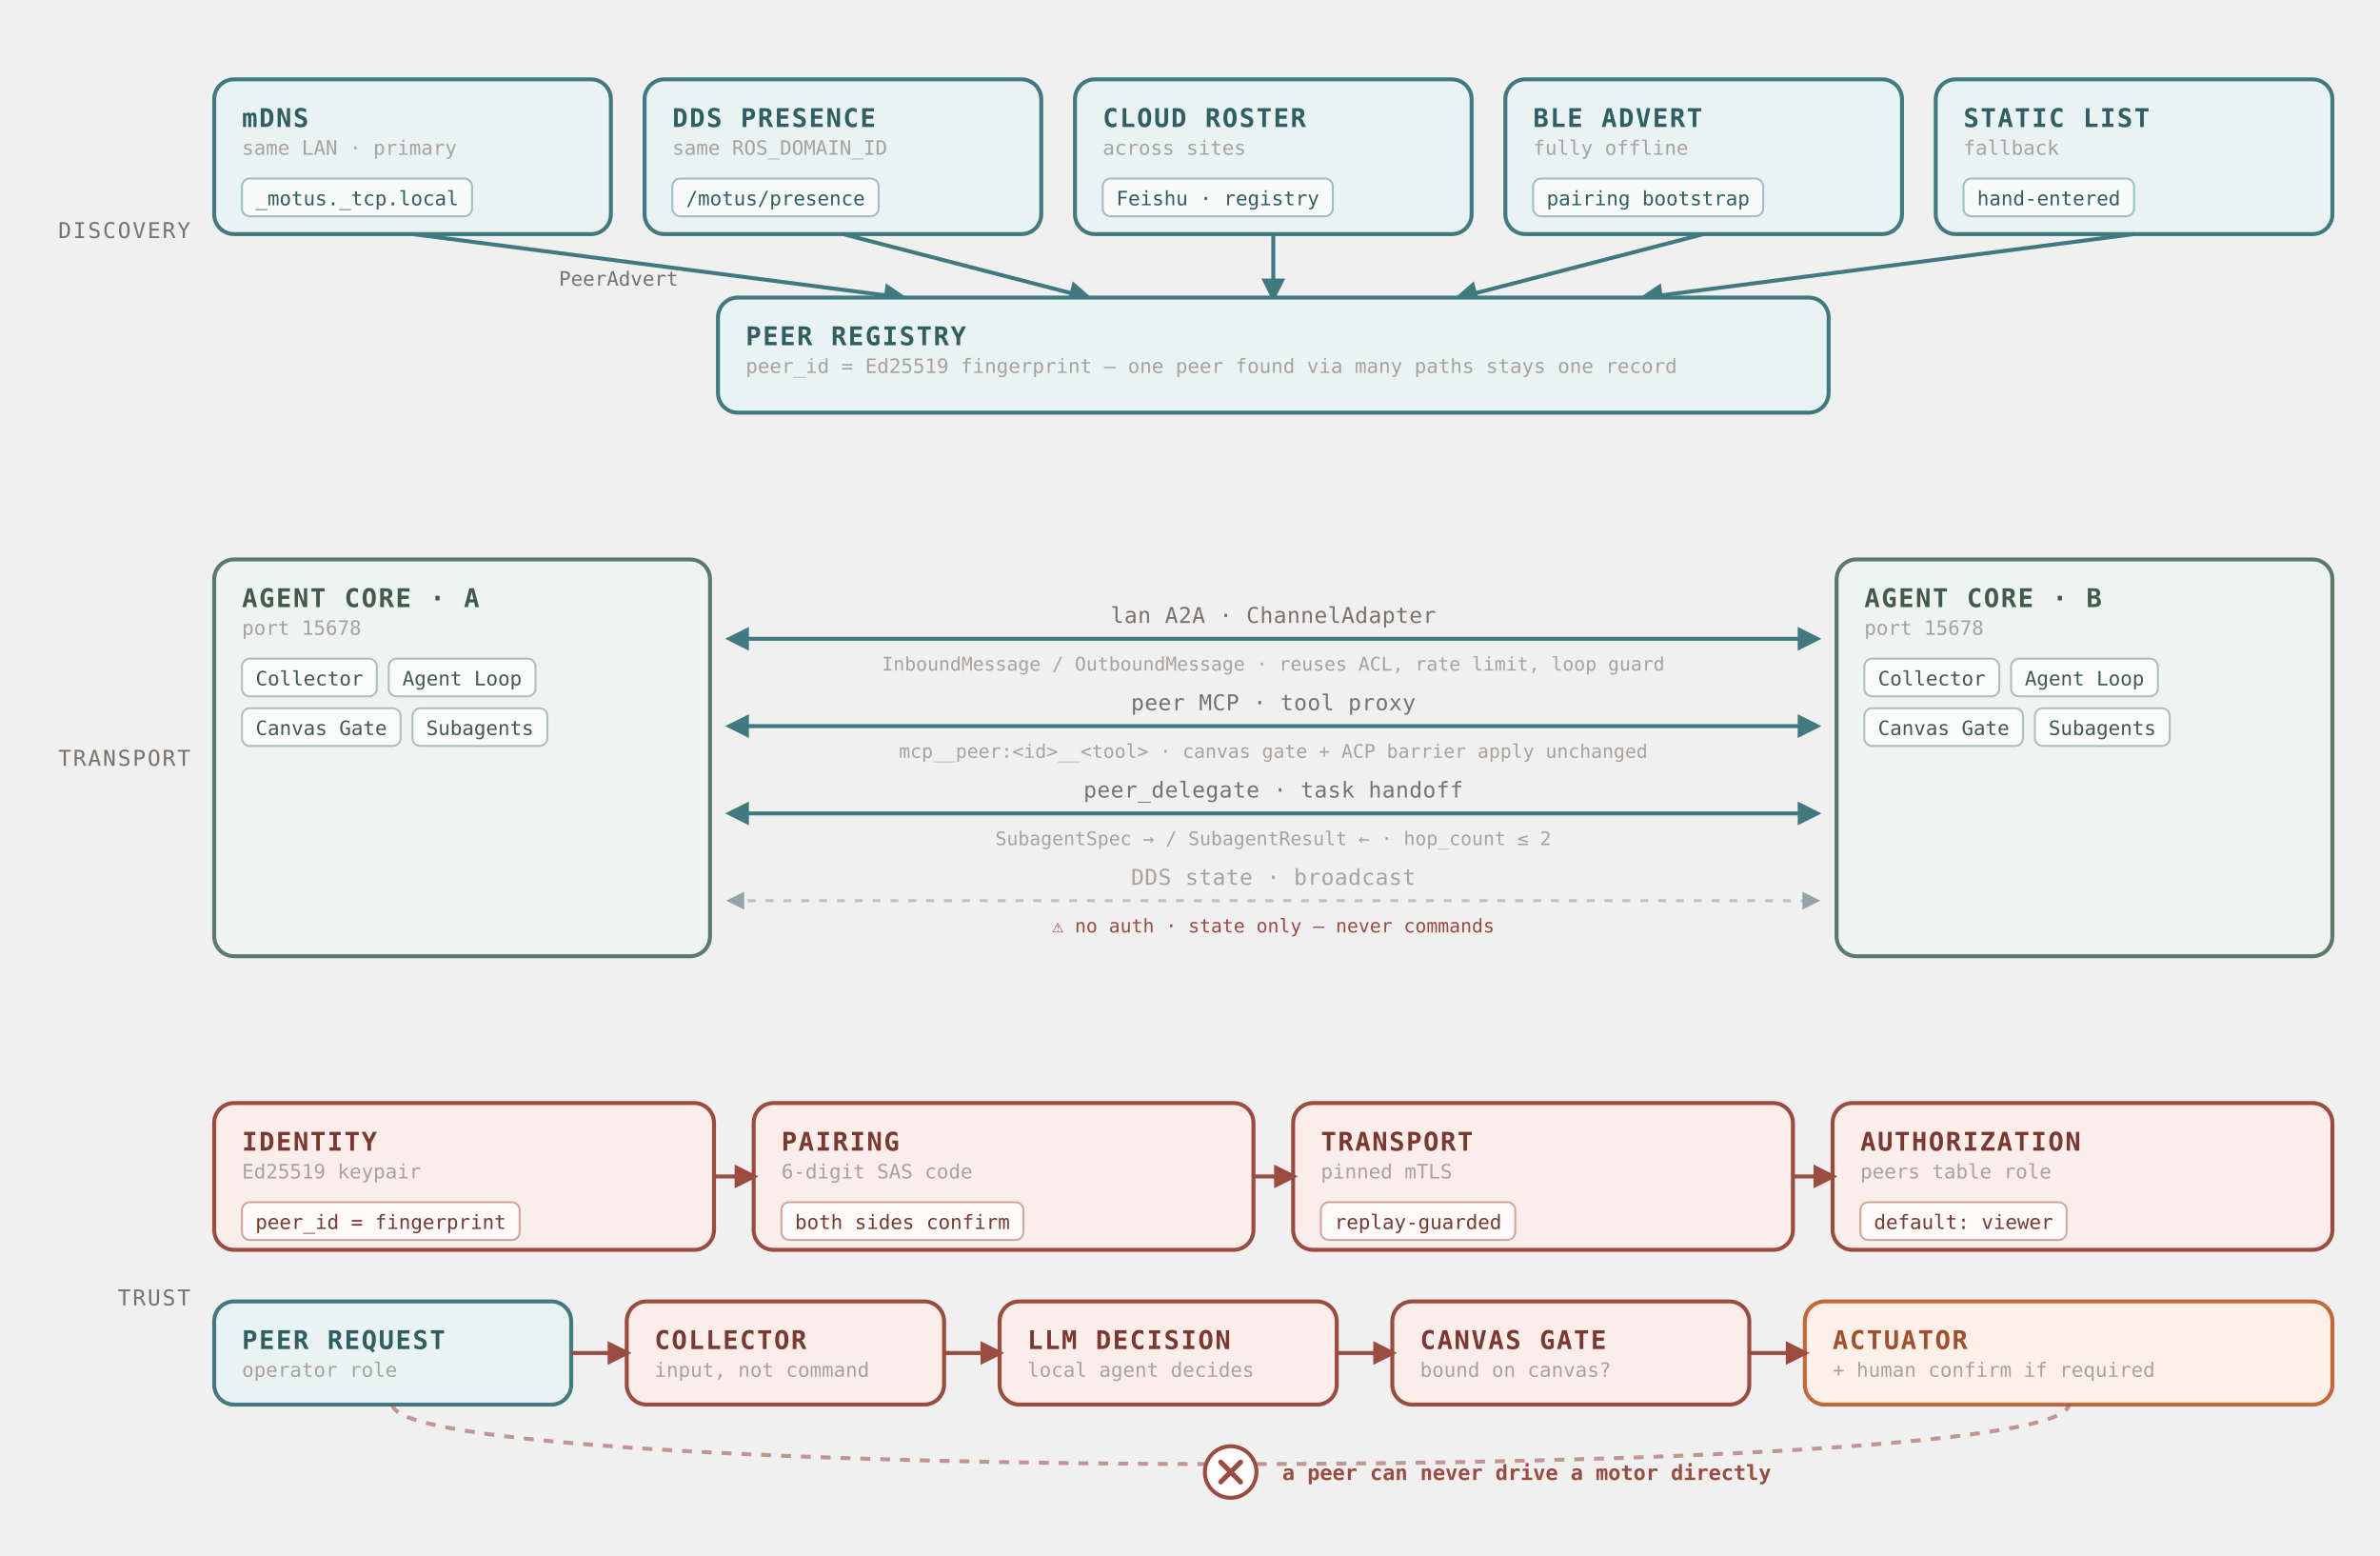
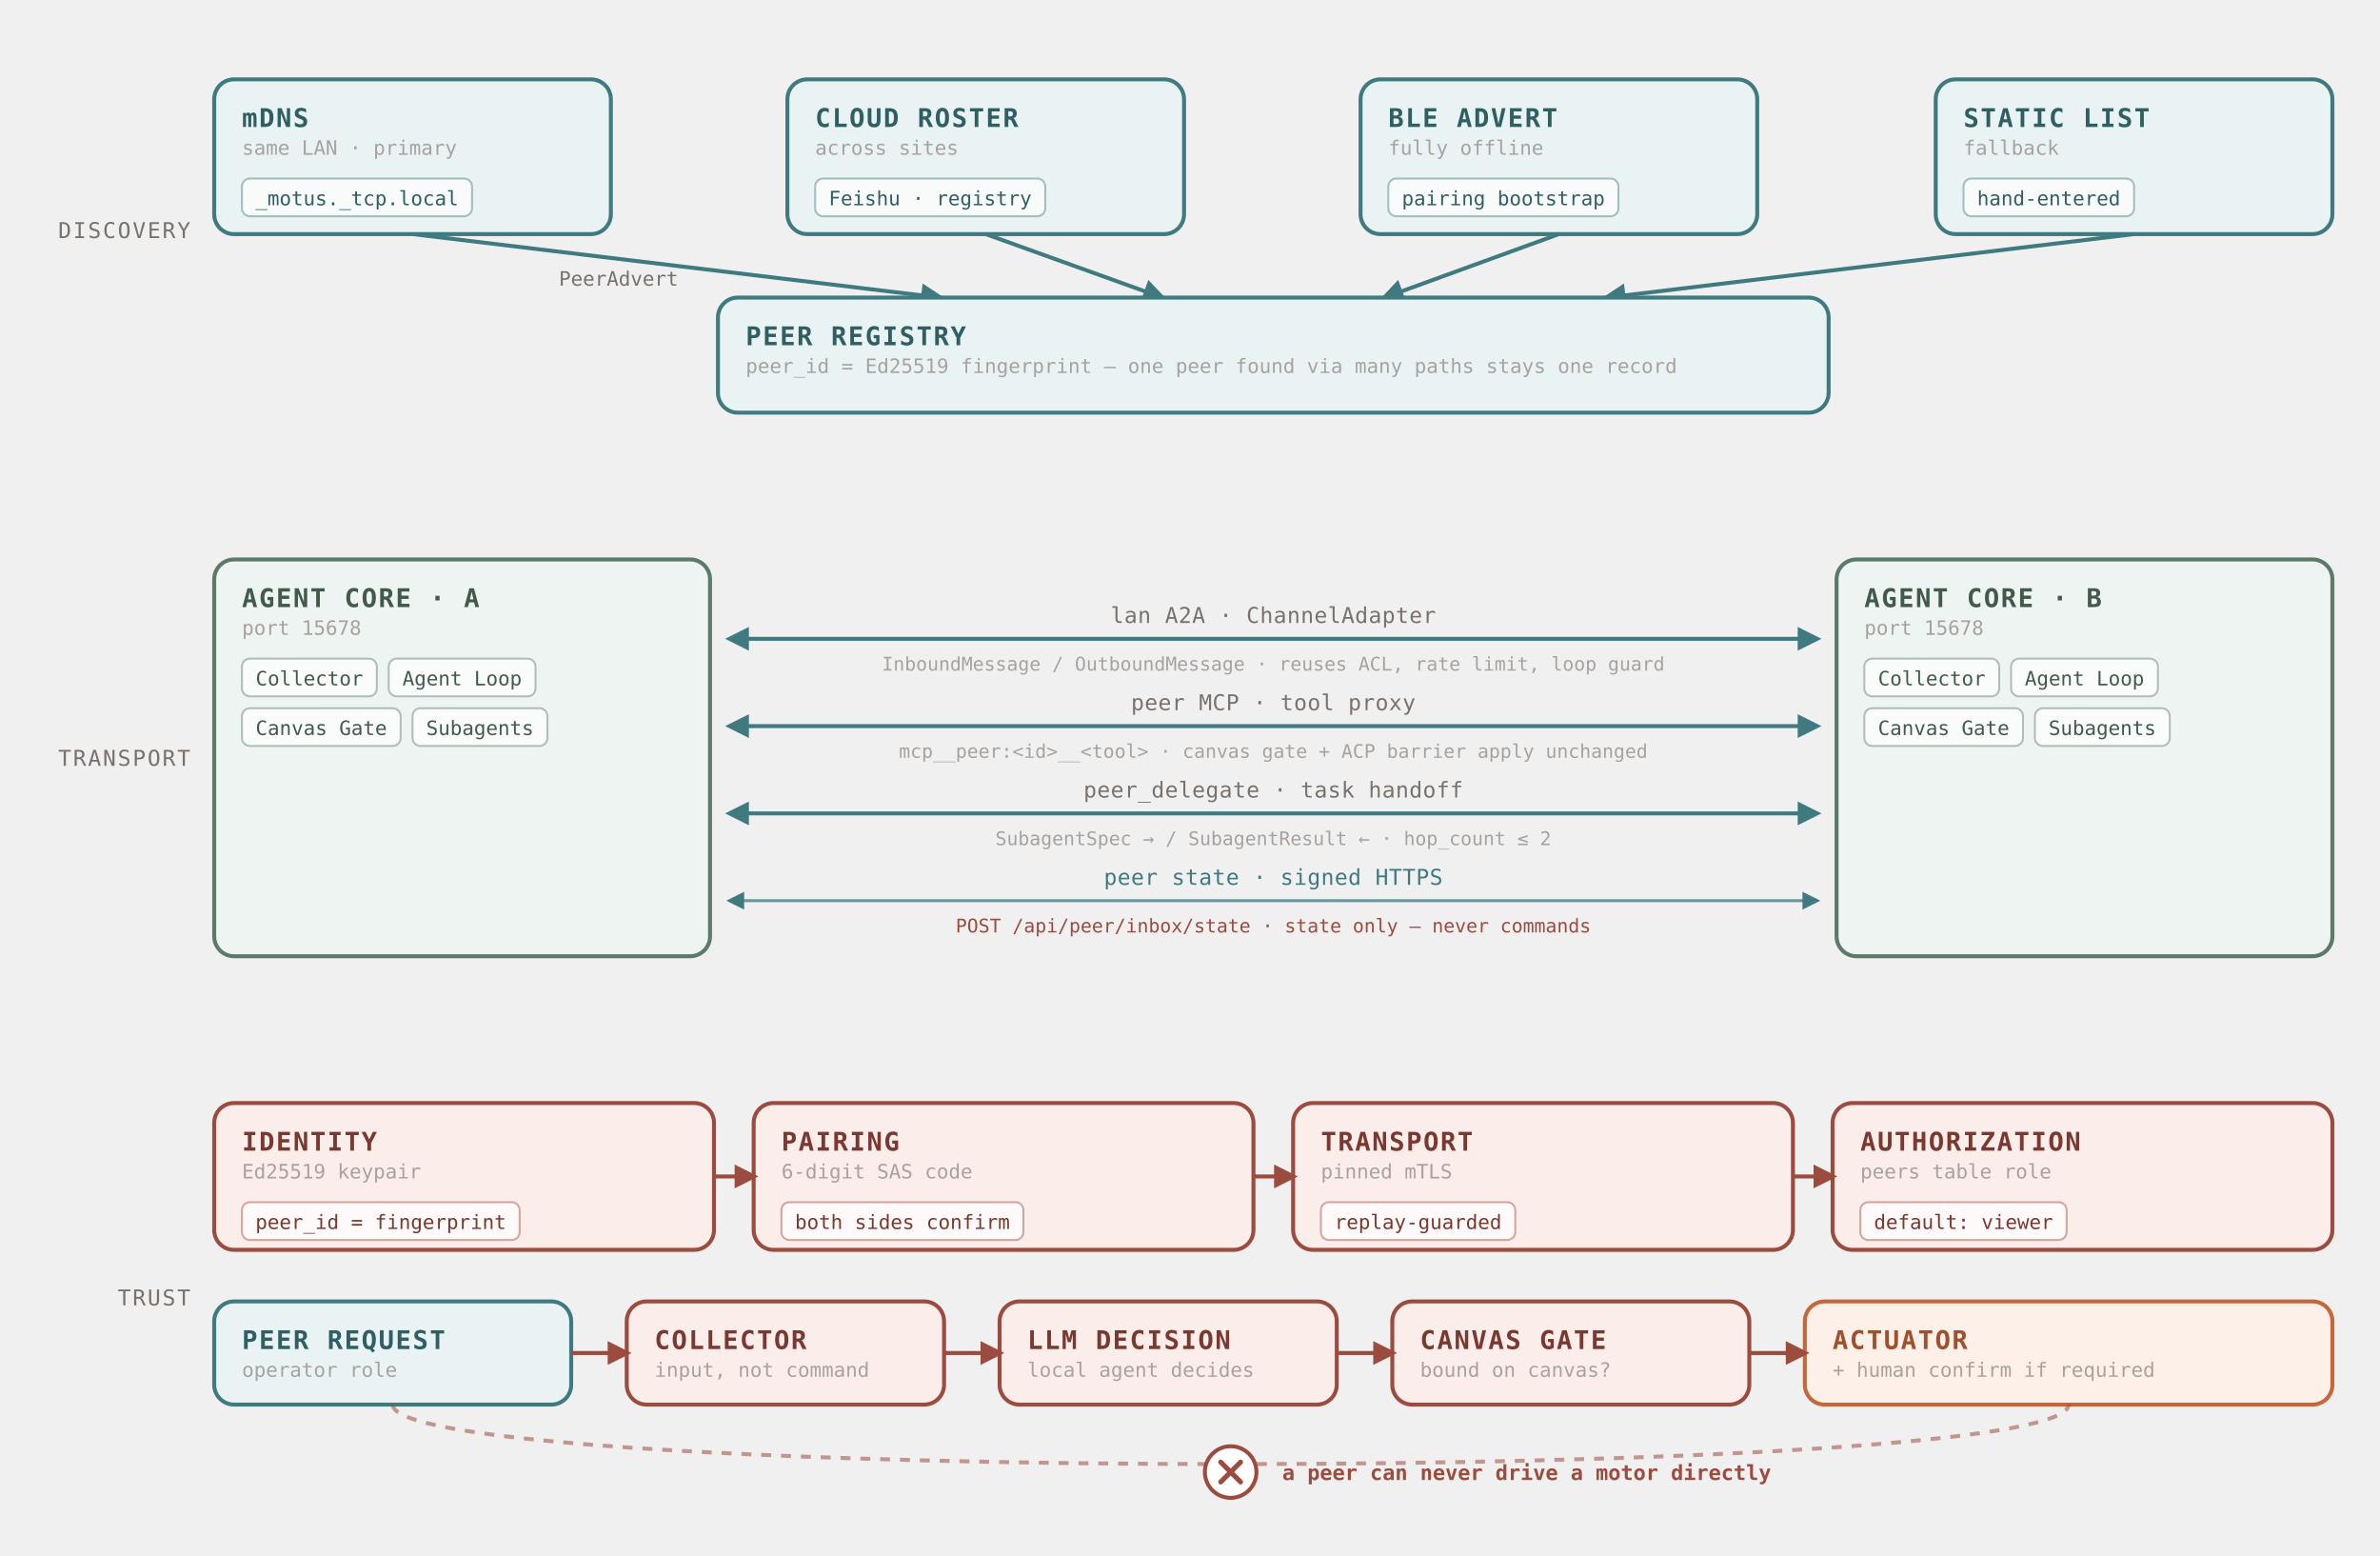
- <svg xmlns="http://www.w3.org/2000/svg" width="1200" height="784" viewBox="0 0 1200 784" role="img" aria-label="PhanthyMotus peer mesh and security: five discovery providers converging on a peer registry; four collaboration links between two agent cores, with the unauthenticated DDS broadcast lane marked state-only; and a trust pipeline of identity, short-code pairing, pinned mTLS and role authorization, ending in the actuator double gate that prevents a peer from driving a motor directly">
+ <svg xmlns="http://www.w3.org/2000/svg" width="1200" height="784" viewBox="0 0 1200 784" role="img" aria-label="PhanthyMotus peer mesh and security: four discovery providers converging on a peer registry; four collaboration links between two agent cores, every one signed and restricted to paired peers, with the state link marked state-only; and a trust pipeline of identity, short-code pairing, pinned mTLS and role authorization, ending in the actuator double gate that prevents a peer from driving a motor directly">
  <defs>
    <marker id="head-peer" viewBox="0 0 10 10" refX="8" refY="5" markerWidth="6" markerHeight="6" orient="auto-start-reverse">
      <path d="M 0 0 L 10 5 L 0 10 z" fill="#3F7A80">
</path>
    </marker>
    <marker id="head-trust" viewBox="0 0 10 10" refX="8" refY="5" markerWidth="6" markerHeight="6" orient="auto-start-reverse">
      <path d="M 0 0 L 10 5 L 0 10 z" fill="#9C4B3F">
- </path>
-     </marker>
-     <marker id="head-weak" viewBox="0 0 10 10" refX="8" refY="5" markerWidth="6" markerHeight="6" orient="auto-start-reverse">
-       <path d="M 0 0 L 10 5 L 0 10 z" fill="#94A3A8">
</path>
    </marker>
  </defs>
  <text x="96" y="120" fill="#78716C" text-anchor="end" font-family="JetBrains Mono, ui-monospace, SFMono-Regular, Menlo, monospace" font-size="11" letter-spacing="0.08em">DISCOVERY</text>
  <text x="96" y="386" fill="#78716C" text-anchor="end" font-family="JetBrains Mono, ui-monospace, SFMono-Regular, Menlo, monospace" font-size="11" letter-spacing="0.08em">TRANSPORT</text>
  <text x="96" y="658" fill="#78716C" text-anchor="end" font-family="JetBrains Mono, ui-monospace, SFMono-Regular, Menlo, monospace" font-size="11" letter-spacing="0.08em">TRUST</text>
  <g>
    <rect x="108" y="40" width="200" height="78" rx="10" fill="#EAF3F3" stroke="#3F7A80" stroke-width="2">
</rect>
    <text x="122" y="64" fill="#2F5F63" font-family="JetBrains Mono, ui-monospace, SFMono-Regular, Menlo, monospace" font-size="13" font-weight="600" letter-spacing="0.06em">mDNS</text>
    <text x="122" y="78" fill="#A8A29E" font-family="JetBrains Mono, ui-monospace, SFMono-Regular, Menlo, monospace" font-size="10">same LAN · primary</text>
    <g>
      <rect x="122" y="90" width="116" height="19" rx="4" fill="rgba(255,255,255,0.7)" stroke="#3F7A80" stroke-opacity="0.45">
</rect>
      <text x="180" y="103.5" fill="#2F5F63" text-anchor="middle" font-family="JetBrains Mono, ui-monospace, SFMono-Regular, Menlo, monospace" font-size="10">_motus._tcp.local</text>
    </g>
  </g>
  <g>
-     <rect x="325" y="40" width="200" height="78" rx="10" fill="#EAF3F3" stroke="#3F7A80" stroke-width="2">
- </rect>
-     <text x="339" y="64" fill="#2F5F63" font-family="JetBrains Mono, ui-monospace, SFMono-Regular, Menlo, monospace" font-size="13" font-weight="600" letter-spacing="0.06em">DDS PRESENCE</text>
-     <text x="339" y="78" fill="#A8A29E" font-family="JetBrains Mono, ui-monospace, SFMono-Regular, Menlo, monospace" font-size="10">same ROS_DOMAIN_ID</text>
-     <g>
-       <rect x="339" y="90" width="104" height="19" rx="4" fill="rgba(255,255,255,0.7)" stroke="#3F7A80" stroke-opacity="0.45">
- </rect>
-       <text x="391" y="103.5" fill="#2F5F63" text-anchor="middle" font-family="JetBrains Mono, ui-monospace, SFMono-Regular, Menlo, monospace" font-size="10">/motus/presence</text>
-     </g>
-   </g>
-   <g>
-     <rect x="542" y="40" width="200" height="78" rx="10" fill="#EAF3F3" stroke="#3F7A80" stroke-width="2">
- </rect>
-     <text x="556" y="64" fill="#2F5F63" font-family="JetBrains Mono, ui-monospace, SFMono-Regular, Menlo, monospace" font-size="13" font-weight="600" letter-spacing="0.06em">CLOUD ROSTER</text>
-     <text x="556" y="78" fill="#A8A29E" font-family="JetBrains Mono, ui-monospace, SFMono-Regular, Menlo, monospace" font-size="10">across sites</text>
-     <g>
-       <rect x="556" y="90" width="116" height="19" rx="4" fill="rgba(255,255,255,0.7)" stroke="#3F7A80" stroke-opacity="0.45">
- </rect>
-       <text x="614" y="103.5" fill="#2F5F63" text-anchor="middle" font-family="JetBrains Mono, ui-monospace, SFMono-Regular, Menlo, monospace" font-size="10">Feishu · registry</text>
-     </g>
-   </g>
-   <g>
-     <rect x="759" y="40" width="200" height="78" rx="10" fill="#EAF3F3" stroke="#3F7A80" stroke-width="2">
- </rect>
-     <text x="773" y="64" fill="#2F5F63" font-family="JetBrains Mono, ui-monospace, SFMono-Regular, Menlo, monospace" font-size="13" font-weight="600" letter-spacing="0.06em">BLE ADVERT</text>
-     <text x="773" y="78" fill="#A8A29E" font-family="JetBrains Mono, ui-monospace, SFMono-Regular, Menlo, monospace" font-size="10">fully offline</text>
-     <g>
-       <rect x="773" y="90" width="116" height="19" rx="4" fill="rgba(255,255,255,0.7)" stroke="#3F7A80" stroke-opacity="0.45">
- </rect>
-       <text x="831" y="103.5" fill="#2F5F63" text-anchor="middle" font-family="JetBrains Mono, ui-monospace, SFMono-Regular, Menlo, monospace" font-size="10">pairing bootstrap</text>
+     <rect x="397" y="40" width="200" height="78" rx="10" fill="#EAF3F3" stroke="#3F7A80" stroke-width="2">
+ </rect>
+     <text x="411" y="64" fill="#2F5F63" font-family="JetBrains Mono, ui-monospace, SFMono-Regular, Menlo, monospace" font-size="13" font-weight="600" letter-spacing="0.06em">CLOUD ROSTER</text>
+     <text x="411" y="78" fill="#A8A29E" font-family="JetBrains Mono, ui-monospace, SFMono-Regular, Menlo, monospace" font-size="10">across sites</text>
+     <g>
+       <rect x="411" y="90" width="116" height="19" rx="4" fill="rgba(255,255,255,0.7)" stroke="#3F7A80" stroke-opacity="0.45">
+ </rect>
+       <text x="469" y="103.5" fill="#2F5F63" text-anchor="middle" font-family="JetBrains Mono, ui-monospace, SFMono-Regular, Menlo, monospace" font-size="10">Feishu · registry</text>
+     </g>
+   </g>
+   <g>
+     <rect x="686" y="40" width="200" height="78" rx="10" fill="#EAF3F3" stroke="#3F7A80" stroke-width="2">
+ </rect>
+     <text x="700" y="64" fill="#2F5F63" font-family="JetBrains Mono, ui-monospace, SFMono-Regular, Menlo, monospace" font-size="13" font-weight="600" letter-spacing="0.06em">BLE ADVERT</text>
+     <text x="700" y="78" fill="#A8A29E" font-family="JetBrains Mono, ui-monospace, SFMono-Regular, Menlo, monospace" font-size="10">fully offline</text>
+     <g>
+       <rect x="700" y="90" width="116" height="19" rx="4" fill="rgba(255,255,255,0.7)" stroke="#3F7A80" stroke-opacity="0.45">
+ </rect>
+       <text x="758" y="103.5" fill="#2F5F63" text-anchor="middle" font-family="JetBrains Mono, ui-monospace, SFMono-Regular, Menlo, monospace" font-size="10">pairing bootstrap</text>
    </g>
  </g>
  <g>
    <rect x="976" y="40" width="200" height="78" rx="10" fill="#EAF3F3" stroke="#3F7A80" stroke-width="2">
</rect>
    <text x="990" y="64" fill="#2F5F63" font-family="JetBrains Mono, ui-monospace, SFMono-Regular, Menlo, monospace" font-size="13" font-weight="600" letter-spacing="0.06em">STATIC LIST</text>
    <text x="990" y="78" fill="#A8A29E" font-family="JetBrains Mono, ui-monospace, SFMono-Regular, Menlo, monospace" font-size="10">fallback</text>
    <g>
      <rect x="990" y="90" width="86" height="19" rx="4" fill="rgba(255,255,255,0.7)" stroke="#3F7A80" stroke-opacity="0.45">
</rect>
      <text x="1033" y="103.5" fill="#2F5F63" text-anchor="middle" font-family="JetBrains Mono, ui-monospace, SFMono-Regular, Menlo, monospace" font-size="10">hand-entered</text>
    </g>
  </g>
  <g>
-     <path d="M 208 118 L 455.333 150" fill="none" stroke="#3F7A80" stroke-width="2" stroke-linejoin="round" marker-end="url(#head-peer)">
- </path>
-   </g>
-   <g>
-     <path d="M 425 118 L 548.667 150" fill="none" stroke="#3F7A80" stroke-width="2" stroke-linejoin="round" marker-end="url(#head-peer)">
- </path>
-   </g>
-   <g>
-     <path d="M 642 118 L 642 150" fill="none" stroke="#3F7A80" stroke-width="2" stroke-linejoin="round" marker-end="url(#head-peer)">
- </path>
-   </g>
-   <g>
-     <path d="M 859 118 L 735.333 150" fill="none" stroke="#3F7A80" stroke-width="2" stroke-linejoin="round" marker-end="url(#head-peer)">
- </path>
-   </g>
-   <g>
-     <path d="M 1076 118 L 828.667 150" fill="none" stroke="#3F7A80" stroke-width="2" stroke-linejoin="round" marker-end="url(#head-peer)">
+     <path d="M 208 118 L 474 150" fill="none" stroke="#3F7A80" stroke-width="2" stroke-linejoin="round" marker-end="url(#head-peer)">
+ </path>
+   </g>
+   <g>
+     <path d="M 497 118 L 586 150" fill="none" stroke="#3F7A80" stroke-width="2" stroke-linejoin="round" marker-end="url(#head-peer)">
+ </path>
+   </g>
+   <g>
+     <path d="M 786 118 L 698 150" fill="none" stroke="#3F7A80" stroke-width="2" stroke-linejoin="round" marker-end="url(#head-peer)">
+ </path>
+   </g>
+   <g>
+     <path d="M 1076 118 L 810 150" fill="none" stroke="#3F7A80" stroke-width="2" stroke-linejoin="round" marker-end="url(#head-peer)">
</path>
  </g>
  <text x="342" y="144" fill="#78716C" text-anchor="end" font-family="JetBrains Mono, ui-monospace, SFMono-Regular, Menlo, monospace" font-size="10">PeerAdvert</text>
  <g>
    <rect x="362" y="150" width="560" height="58" rx="10" fill="#EAF3F3" stroke="#3F7A80" stroke-width="2">
</rect>
    <text x="376" y="174" fill="#2F5F63" font-family="JetBrains Mono, ui-monospace, SFMono-Regular, Menlo, monospace" font-size="13" font-weight="600" letter-spacing="0.06em">PEER REGISTRY</text>
    <text x="376" y="188" fill="#A8A29E" font-family="JetBrains Mono, ui-monospace, SFMono-Regular, Menlo, monospace" font-size="10">peer_id = Ed25519 fingerprint — one peer found via many paths stays one record</text>
  </g>
  <g>
    <rect x="108" y="282" width="250" height="200" rx="10" fill="#EEF4F1" stroke="#5C7A6A" stroke-width="2">
</rect>
    <text x="122" y="306" fill="#425A4B" font-family="JetBrains Mono, ui-monospace, SFMono-Regular, Menlo, monospace" font-size="13" font-weight="600" letter-spacing="0.06em">AGENT CORE · A</text>
    <text x="122" y="320" fill="#A8A29E" font-family="JetBrains Mono, ui-monospace, SFMono-Regular, Menlo, monospace" font-size="10">port 15678</text>
    <g>
      <rect x="122" y="332" width="68" height="19" rx="4" fill="rgba(255,255,255,0.7)" stroke="#5C7A6A" stroke-opacity="0.45">
</rect>
      <text x="156" y="345.5" fill="#425A4B" text-anchor="middle" font-family="JetBrains Mono, ui-monospace, SFMono-Regular, Menlo, monospace" font-size="10">Collector</text>
    </g>
    <g>
      <rect x="196" y="332" width="74" height="19" rx="4" fill="rgba(255,255,255,0.7)" stroke="#5C7A6A" stroke-opacity="0.45">
</rect>
      <text x="233" y="345.5" fill="#425A4B" text-anchor="middle" font-family="JetBrains Mono, ui-monospace, SFMono-Regular, Menlo, monospace" font-size="10">Agent Loop</text>
    </g>
    <g>
      <rect x="122" y="357" width="80" height="19" rx="4" fill="rgba(255,255,255,0.7)" stroke="#5C7A6A" stroke-opacity="0.45">
</rect>
      <text x="162" y="370.5" fill="#425A4B" text-anchor="middle" font-family="JetBrains Mono, ui-monospace, SFMono-Regular, Menlo, monospace" font-size="10">Canvas Gate</text>
    </g>
    <g>
      <rect x="208" y="357" width="68" height="19" rx="4" fill="rgba(255,255,255,0.7)" stroke="#5C7A6A" stroke-opacity="0.45">
</rect>
      <text x="242" y="370.5" fill="#425A4B" text-anchor="middle" font-family="JetBrains Mono, ui-monospace, SFMono-Regular, Menlo, monospace" font-size="10">Subagents</text>
    </g>
  </g>
  <g>
    <rect x="926" y="282" width="250" height="200" rx="10" fill="#EEF4F1" stroke="#5C7A6A" stroke-width="2">
</rect>
    <text x="940" y="306" fill="#425A4B" font-family="JetBrains Mono, ui-monospace, SFMono-Regular, Menlo, monospace" font-size="13" font-weight="600" letter-spacing="0.06em">AGENT CORE · B</text>
    <text x="940" y="320" fill="#A8A29E" font-family="JetBrains Mono, ui-monospace, SFMono-Regular, Menlo, monospace" font-size="10">port 15678</text>
    <g>
      <rect x="940" y="332" width="68" height="19" rx="4" fill="rgba(255,255,255,0.7)" stroke="#5C7A6A" stroke-opacity="0.45">
</rect>
      <text x="974" y="345.5" fill="#425A4B" text-anchor="middle" font-family="JetBrains Mono, ui-monospace, SFMono-Regular, Menlo, monospace" font-size="10">Collector</text>
    </g>
    <g>
      <rect x="1014" y="332" width="74" height="19" rx="4" fill="rgba(255,255,255,0.7)" stroke="#5C7A6A" stroke-opacity="0.45">
</rect>
      <text x="1051" y="345.5" fill="#425A4B" text-anchor="middle" font-family="JetBrains Mono, ui-monospace, SFMono-Regular, Menlo, monospace" font-size="10">Agent Loop</text>
    </g>
    <g>
      <rect x="940" y="357" width="80" height="19" rx="4" fill="rgba(255,255,255,0.7)" stroke="#5C7A6A" stroke-opacity="0.45">
</rect>
      <text x="980" y="370.5" fill="#425A4B" text-anchor="middle" font-family="JetBrains Mono, ui-monospace, SFMono-Regular, Menlo, monospace" font-size="10">Canvas Gate</text>
    </g>
    <g>
      <rect x="1026" y="357" width="68" height="19" rx="4" fill="rgba(255,255,255,0.7)" stroke="#5C7A6A" stroke-opacity="0.45">
</rect>
      <text x="1060" y="370.5" fill="#425A4B" text-anchor="middle" font-family="JetBrains Mono, ui-monospace, SFMono-Regular, Menlo, monospace" font-size="10">Subagents</text>
    </g>
  </g>
  <g>
    <path d="M 368 322 L 916 322" fill="none" stroke="#3F7A80" stroke-width="2" stroke-opacity="1" marker-start="url(#head-peer)" marker-end="url(#head-peer)">
</path>
    <text x="642" y="314" fill="#78716C" text-anchor="middle" font-family="JetBrains Mono, ui-monospace, SFMono-Regular, Menlo, monospace" font-size="11" letter-spacing="0.02em">lan A2A · ChannelAdapter</text>
    <text x="642" y="338" fill="#A8A29E" text-anchor="middle" font-family="JetBrains Mono, ui-monospace, SFMono-Regular, Menlo, monospace" font-size="9.5">InboundMessage / OutboundMessage · reuses ACL, rate limit, loop guard</text>
  </g>
  <g>
    <path d="M 368 366 L 916 366" fill="none" stroke="#3F7A80" stroke-width="2" stroke-opacity="1" marker-start="url(#head-peer)" marker-end="url(#head-peer)">
</path>
    <text x="642" y="358" fill="#78716C" text-anchor="middle" font-family="JetBrains Mono, ui-monospace, SFMono-Regular, Menlo, monospace" font-size="11" letter-spacing="0.02em">peer MCP · tool proxy</text>
    <text x="642" y="382" fill="#A8A29E" text-anchor="middle" font-family="JetBrains Mono, ui-monospace, SFMono-Regular, Menlo, monospace" font-size="9.5">mcp__peer:&lt;id&gt;__&lt;tool&gt; · canvas gate + ACP barrier apply unchanged</text>
  </g>
  <g>
    <path d="M 368 410 L 916 410" fill="none" stroke="#3F7A80" stroke-width="2" stroke-opacity="1" marker-start="url(#head-peer)" marker-end="url(#head-peer)">
</path>
    <text x="642" y="402" fill="#78716C" text-anchor="middle" font-family="JetBrains Mono, ui-monospace, SFMono-Regular, Menlo, monospace" font-size="11" letter-spacing="0.02em">peer_delegate · task handoff</text>
    <text x="642" y="426" fill="#A8A29E" text-anchor="middle" font-family="JetBrains Mono, ui-monospace, SFMono-Regular, Menlo, monospace" font-size="9.5">SubagentSpec → / SubagentResult ← · hop_count ≤ 2</text>
  </g>
  <g>
-     <path d="M 368 454 L 916 454" fill="none" stroke="#94A3A8" stroke-width="1.5" stroke-dasharray="4 5" stroke-opacity="0.6" marker-start="url(#head-weak)" marker-end="url(#head-weak)">
- </path>
-     <text x="642" y="446" fill="#A8A29E" text-anchor="middle" font-family="JetBrains Mono, ui-monospace, SFMono-Regular, Menlo, monospace" font-size="11" letter-spacing="0.02em">DDS state · broadcast</text>
-     <text x="642" y="470" fill="#9C4B3F" text-anchor="middle" font-family="JetBrains Mono, ui-monospace, SFMono-Regular, Menlo, monospace" font-size="9.5">⚠ no auth · state only — never commands</text>
+     <path d="M 368 454 L 916 454" fill="none" stroke="#3F7A80" stroke-width="1.5" stroke-opacity="0.75" marker-start="url(#head-peer)" marker-end="url(#head-peer)">
+ </path>
+     <text x="642" y="446" fill="#3F7A80" text-anchor="middle" font-family="JetBrains Mono, ui-monospace, SFMono-Regular, Menlo, monospace" font-size="11" letter-spacing="0.02em">peer state · signed HTTPS</text>
+     <text x="642" y="470" fill="#9C4B3F" text-anchor="middle" font-family="JetBrains Mono, ui-monospace, SFMono-Regular, Menlo, monospace" font-size="9.5">POST /api/peer/inbox/state · state only — never commands</text>
  </g>
  <g>
    <rect x="108" y="556" width="252" height="74" rx="10" fill="#FBEDEA" stroke="#9C4B3F" stroke-width="2">
</rect>
    <text x="122" y="580" fill="#7A3830" font-family="JetBrains Mono, ui-monospace, SFMono-Regular, Menlo, monospace" font-size="13" font-weight="600" letter-spacing="0.06em">IDENTITY</text>
    <text x="122" y="594" fill="#A8A29E" font-family="JetBrains Mono, ui-monospace, SFMono-Regular, Menlo, monospace" font-size="10">Ed25519 keypair</text>
    <g>
      <rect x="122" y="606" width="140" height="19" rx="4" fill="rgba(255,255,255,0.7)" stroke="#9C4B3F" stroke-opacity="0.45">
</rect>
      <text x="192" y="619.5" fill="#7A3830" text-anchor="middle" font-family="JetBrains Mono, ui-monospace, SFMono-Regular, Menlo, monospace" font-size="10">peer_id = fingerprint</text>
    </g>
  </g>
  <g>
    <rect x="380" y="556" width="252" height="74" rx="10" fill="#FBEDEA" stroke="#9C4B3F" stroke-width="2">
</rect>
    <text x="394" y="580" fill="#7A3830" font-family="JetBrains Mono, ui-monospace, SFMono-Regular, Menlo, monospace" font-size="13" font-weight="600" letter-spacing="0.06em">PAIRING</text>
    <text x="394" y="594" fill="#A8A29E" font-family="JetBrains Mono, ui-monospace, SFMono-Regular, Menlo, monospace" font-size="10">6-digit SAS code</text>
    <g>
      <rect x="394" y="606" width="122" height="19" rx="4" fill="rgba(255,255,255,0.7)" stroke="#9C4B3F" stroke-opacity="0.45">
</rect>
      <text x="455" y="619.5" fill="#7A3830" text-anchor="middle" font-family="JetBrains Mono, ui-monospace, SFMono-Regular, Menlo, monospace" font-size="10">both sides confirm</text>
    </g>
  </g>
  <g>
    <rect x="652" y="556" width="252" height="74" rx="10" fill="#FBEDEA" stroke="#9C4B3F" stroke-width="2">
</rect>
    <text x="666" y="580" fill="#7A3830" font-family="JetBrains Mono, ui-monospace, SFMono-Regular, Menlo, monospace" font-size="13" font-weight="600" letter-spacing="0.06em">TRANSPORT</text>
    <text x="666" y="594" fill="#A8A29E" font-family="JetBrains Mono, ui-monospace, SFMono-Regular, Menlo, monospace" font-size="10">pinned mTLS</text>
    <g>
      <rect x="666" y="606" width="98" height="19" rx="4" fill="rgba(255,255,255,0.7)" stroke="#9C4B3F" stroke-opacity="0.45">
</rect>
      <text x="715" y="619.5" fill="#7A3830" text-anchor="middle" font-family="JetBrains Mono, ui-monospace, SFMono-Regular, Menlo, monospace" font-size="10">replay-guarded</text>
    </g>
  </g>
  <g>
    <rect x="924" y="556" width="252" height="74" rx="10" fill="#FBEDEA" stroke="#9C4B3F" stroke-width="2">
</rect>
    <text x="938" y="580" fill="#7A3830" font-family="JetBrains Mono, ui-monospace, SFMono-Regular, Menlo, monospace" font-size="13" font-weight="600" letter-spacing="0.06em">AUTHORIZATION</text>
    <text x="938" y="594" fill="#A8A29E" font-family="JetBrains Mono, ui-monospace, SFMono-Regular, Menlo, monospace" font-size="10">peers table role</text>
    <g>
      <rect x="938" y="606" width="104" height="19" rx="4" fill="rgba(255,255,255,0.7)" stroke="#9C4B3F" stroke-opacity="0.45">
</rect>
      <text x="990" y="619.5" fill="#7A3830" text-anchor="middle" font-family="JetBrains Mono, ui-monospace, SFMono-Regular, Menlo, monospace" font-size="10">default: viewer</text>
    </g>
  </g>
  <g>
    <path d="M 360 593 L 380 593" fill="none" stroke="#9C4B3F" stroke-width="2" stroke-linejoin="round" marker-end="url(#head-trust)">
</path>
  </g>
  <g>
    <path d="M 632 593 L 652 593" fill="none" stroke="#9C4B3F" stroke-width="2" stroke-linejoin="round" marker-end="url(#head-trust)">
</path>
  </g>
  <g>
    <path d="M 904 593 L 924 593" fill="none" stroke="#9C4B3F" stroke-width="2" stroke-linejoin="round" marker-end="url(#head-trust)">
</path>
  </g>
  <g>
    <rect x="108" y="656" width="180" height="52" rx="10" fill="#EAF3F3" stroke="#3F7A80" stroke-width="2">
</rect>
    <text x="122" y="680" fill="#2F5F63" font-family="JetBrains Mono, ui-monospace, SFMono-Regular, Menlo, monospace" font-size="13" font-weight="600" letter-spacing="0.06em">PEER REQUEST</text>
    <text x="122" y="694" fill="#A8A29E" font-family="JetBrains Mono, ui-monospace, SFMono-Regular, Menlo, monospace" font-size="10">operator role</text>
  </g>
  <g>
    <rect x="316" y="656" width="160" height="52" rx="10" fill="#FBEDEA" stroke="#9C4B3F" stroke-width="2">
</rect>
    <text x="330" y="680" fill="#7A3830" font-family="JetBrains Mono, ui-monospace, SFMono-Regular, Menlo, monospace" font-size="13" font-weight="600" letter-spacing="0.06em">COLLECTOR</text>
    <text x="330" y="694" fill="#A8A29E" font-family="JetBrains Mono, ui-monospace, SFMono-Regular, Menlo, monospace" font-size="10">input, not command</text>
  </g>
  <g>
    <rect x="504" y="656" width="170" height="52" rx="10" fill="#FBEDEA" stroke="#9C4B3F" stroke-width="2">
</rect>
    <text x="518" y="680" fill="#7A3830" font-family="JetBrains Mono, ui-monospace, SFMono-Regular, Menlo, monospace" font-size="13" font-weight="600" letter-spacing="0.06em">LLM DECISION</text>
    <text x="518" y="694" fill="#A8A29E" font-family="JetBrains Mono, ui-monospace, SFMono-Regular, Menlo, monospace" font-size="10">local agent decides</text>
  </g>
  <g>
    <rect x="702" y="656" width="180" height="52" rx="10" fill="#FBEDEA" stroke="#9C4B3F" stroke-width="2">
</rect>
    <text x="716" y="680" fill="#7A3830" font-family="JetBrains Mono, ui-monospace, SFMono-Regular, Menlo, monospace" font-size="13" font-weight="600" letter-spacing="0.06em">CANVAS GATE</text>
    <text x="716" y="694" fill="#A8A29E" font-family="JetBrains Mono, ui-monospace, SFMono-Regular, Menlo, monospace" font-size="10">bound on canvas?</text>
  </g>
  <g>
    <rect x="910" y="656" width="266" height="52" rx="10" fill="#FDF0E8" stroke="#C4673A" stroke-width="2">
</rect>
    <text x="924" y="680" fill="#A0502C" font-family="JetBrains Mono, ui-monospace, SFMono-Regular, Menlo, monospace" font-size="13" font-weight="600" letter-spacing="0.06em">ACTUATOR</text>
    <text x="924" y="694" fill="#A8A29E" font-family="JetBrains Mono, ui-monospace, SFMono-Regular, Menlo, monospace" font-size="10">+ human confirm if required</text>
  </g>
  <g>
    <path d="M 288 682 L 316 682" fill="none" stroke="#9C4B3F" stroke-width="2" stroke-linejoin="round" marker-end="url(#head-trust)">
</path>
  </g>
  <g>
    <path d="M 476 682 L 504 682" fill="none" stroke="#9C4B3F" stroke-width="2" stroke-linejoin="round" marker-end="url(#head-trust)">
</path>
  </g>
  <g>
    <path d="M 674 682 L 702 682" fill="none" stroke="#9C4B3F" stroke-width="2" stroke-linejoin="round" marker-end="url(#head-trust)">
</path>
  </g>
  <g>
    <path d="M 882 682 L 910 682" fill="none" stroke="#9C4B3F" stroke-width="2" stroke-linejoin="round" marker-end="url(#head-trust)">
</path>
  </g>
  <path d="M 198 708               C 198 748, 1043 748, 1043 708" fill="none" stroke="#9C4B3F" stroke-width="2" stroke-dasharray="5 5" stroke-opacity="0.55">
</path>
  <circle cx="620.5" cy="742" r="13" fill="#FFFFFF" stroke="#9C4B3F" stroke-width="2">
</circle>
  <path d="M 615.5 737 L 625.5 747               M 625.5 737 L 615.5 747" stroke="#9C4B3F" stroke-width="2.5" stroke-linecap="round">
</path>
  <text x="646.5" y="746" fill="#9C4B3F" font-family="JetBrains Mono, ui-monospace, SFMono-Regular, Menlo, monospace" font-size="10.5" font-weight="600">a peer can never drive a motor directly</text>
</svg>
